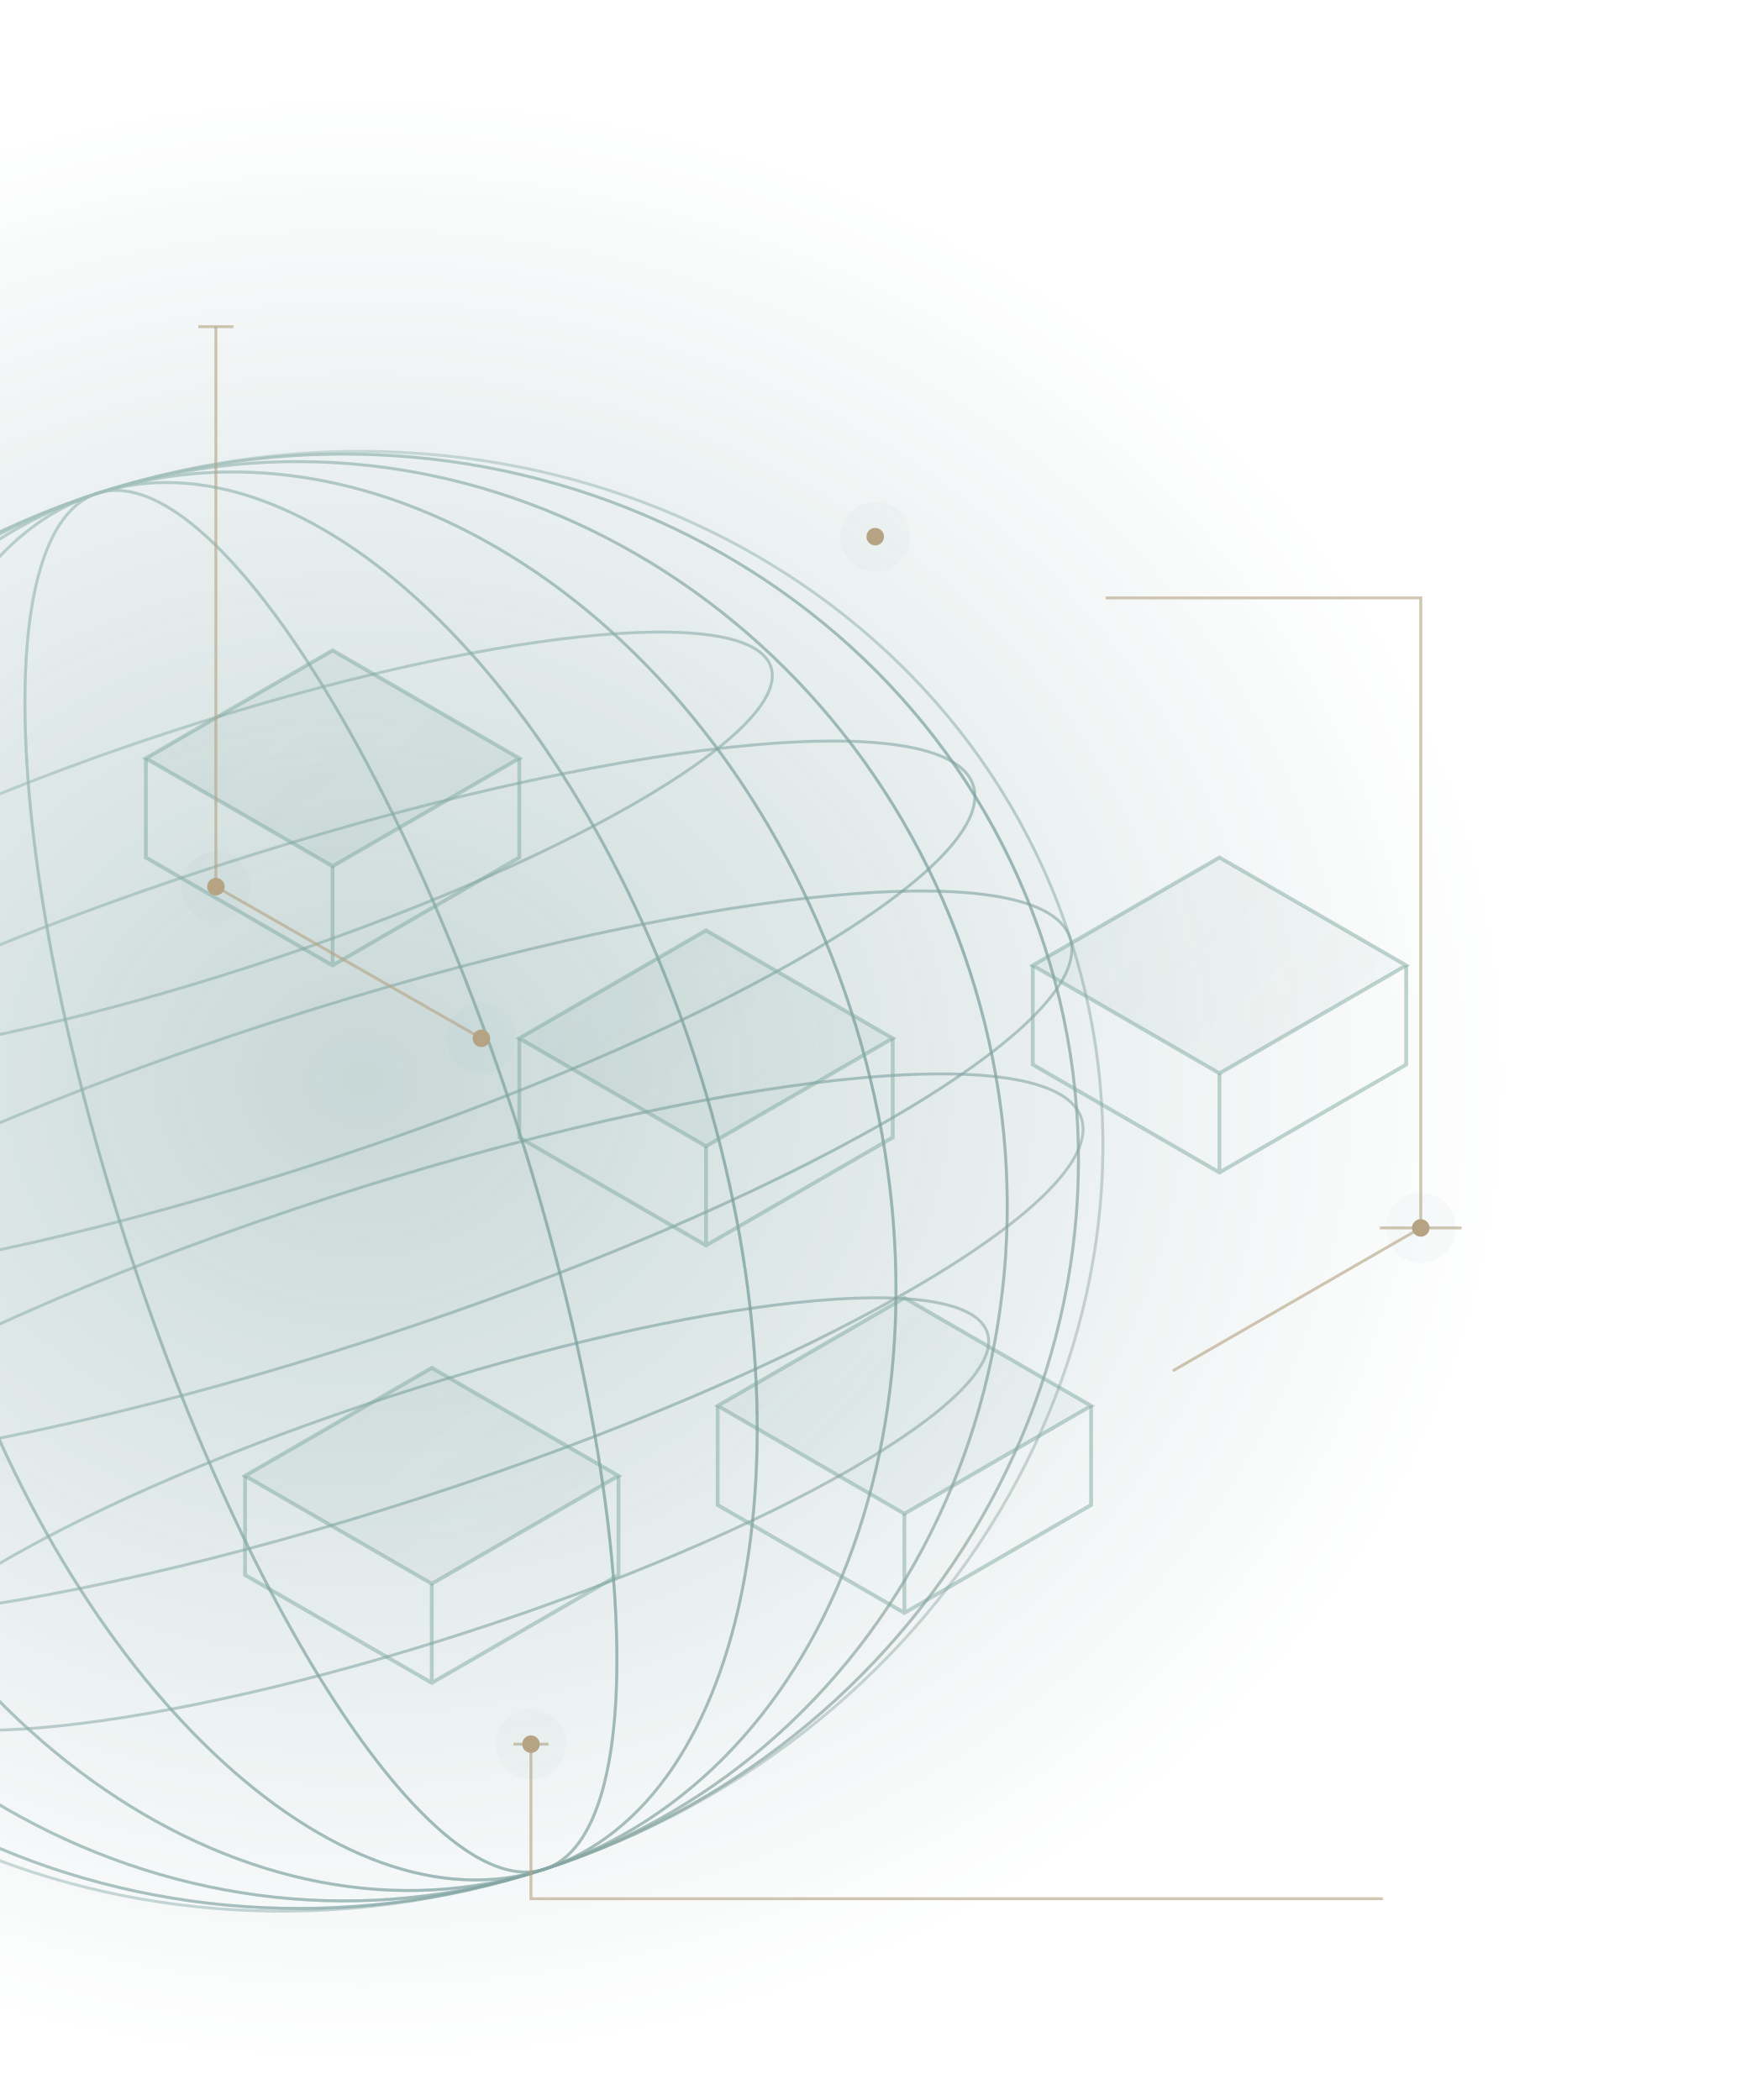
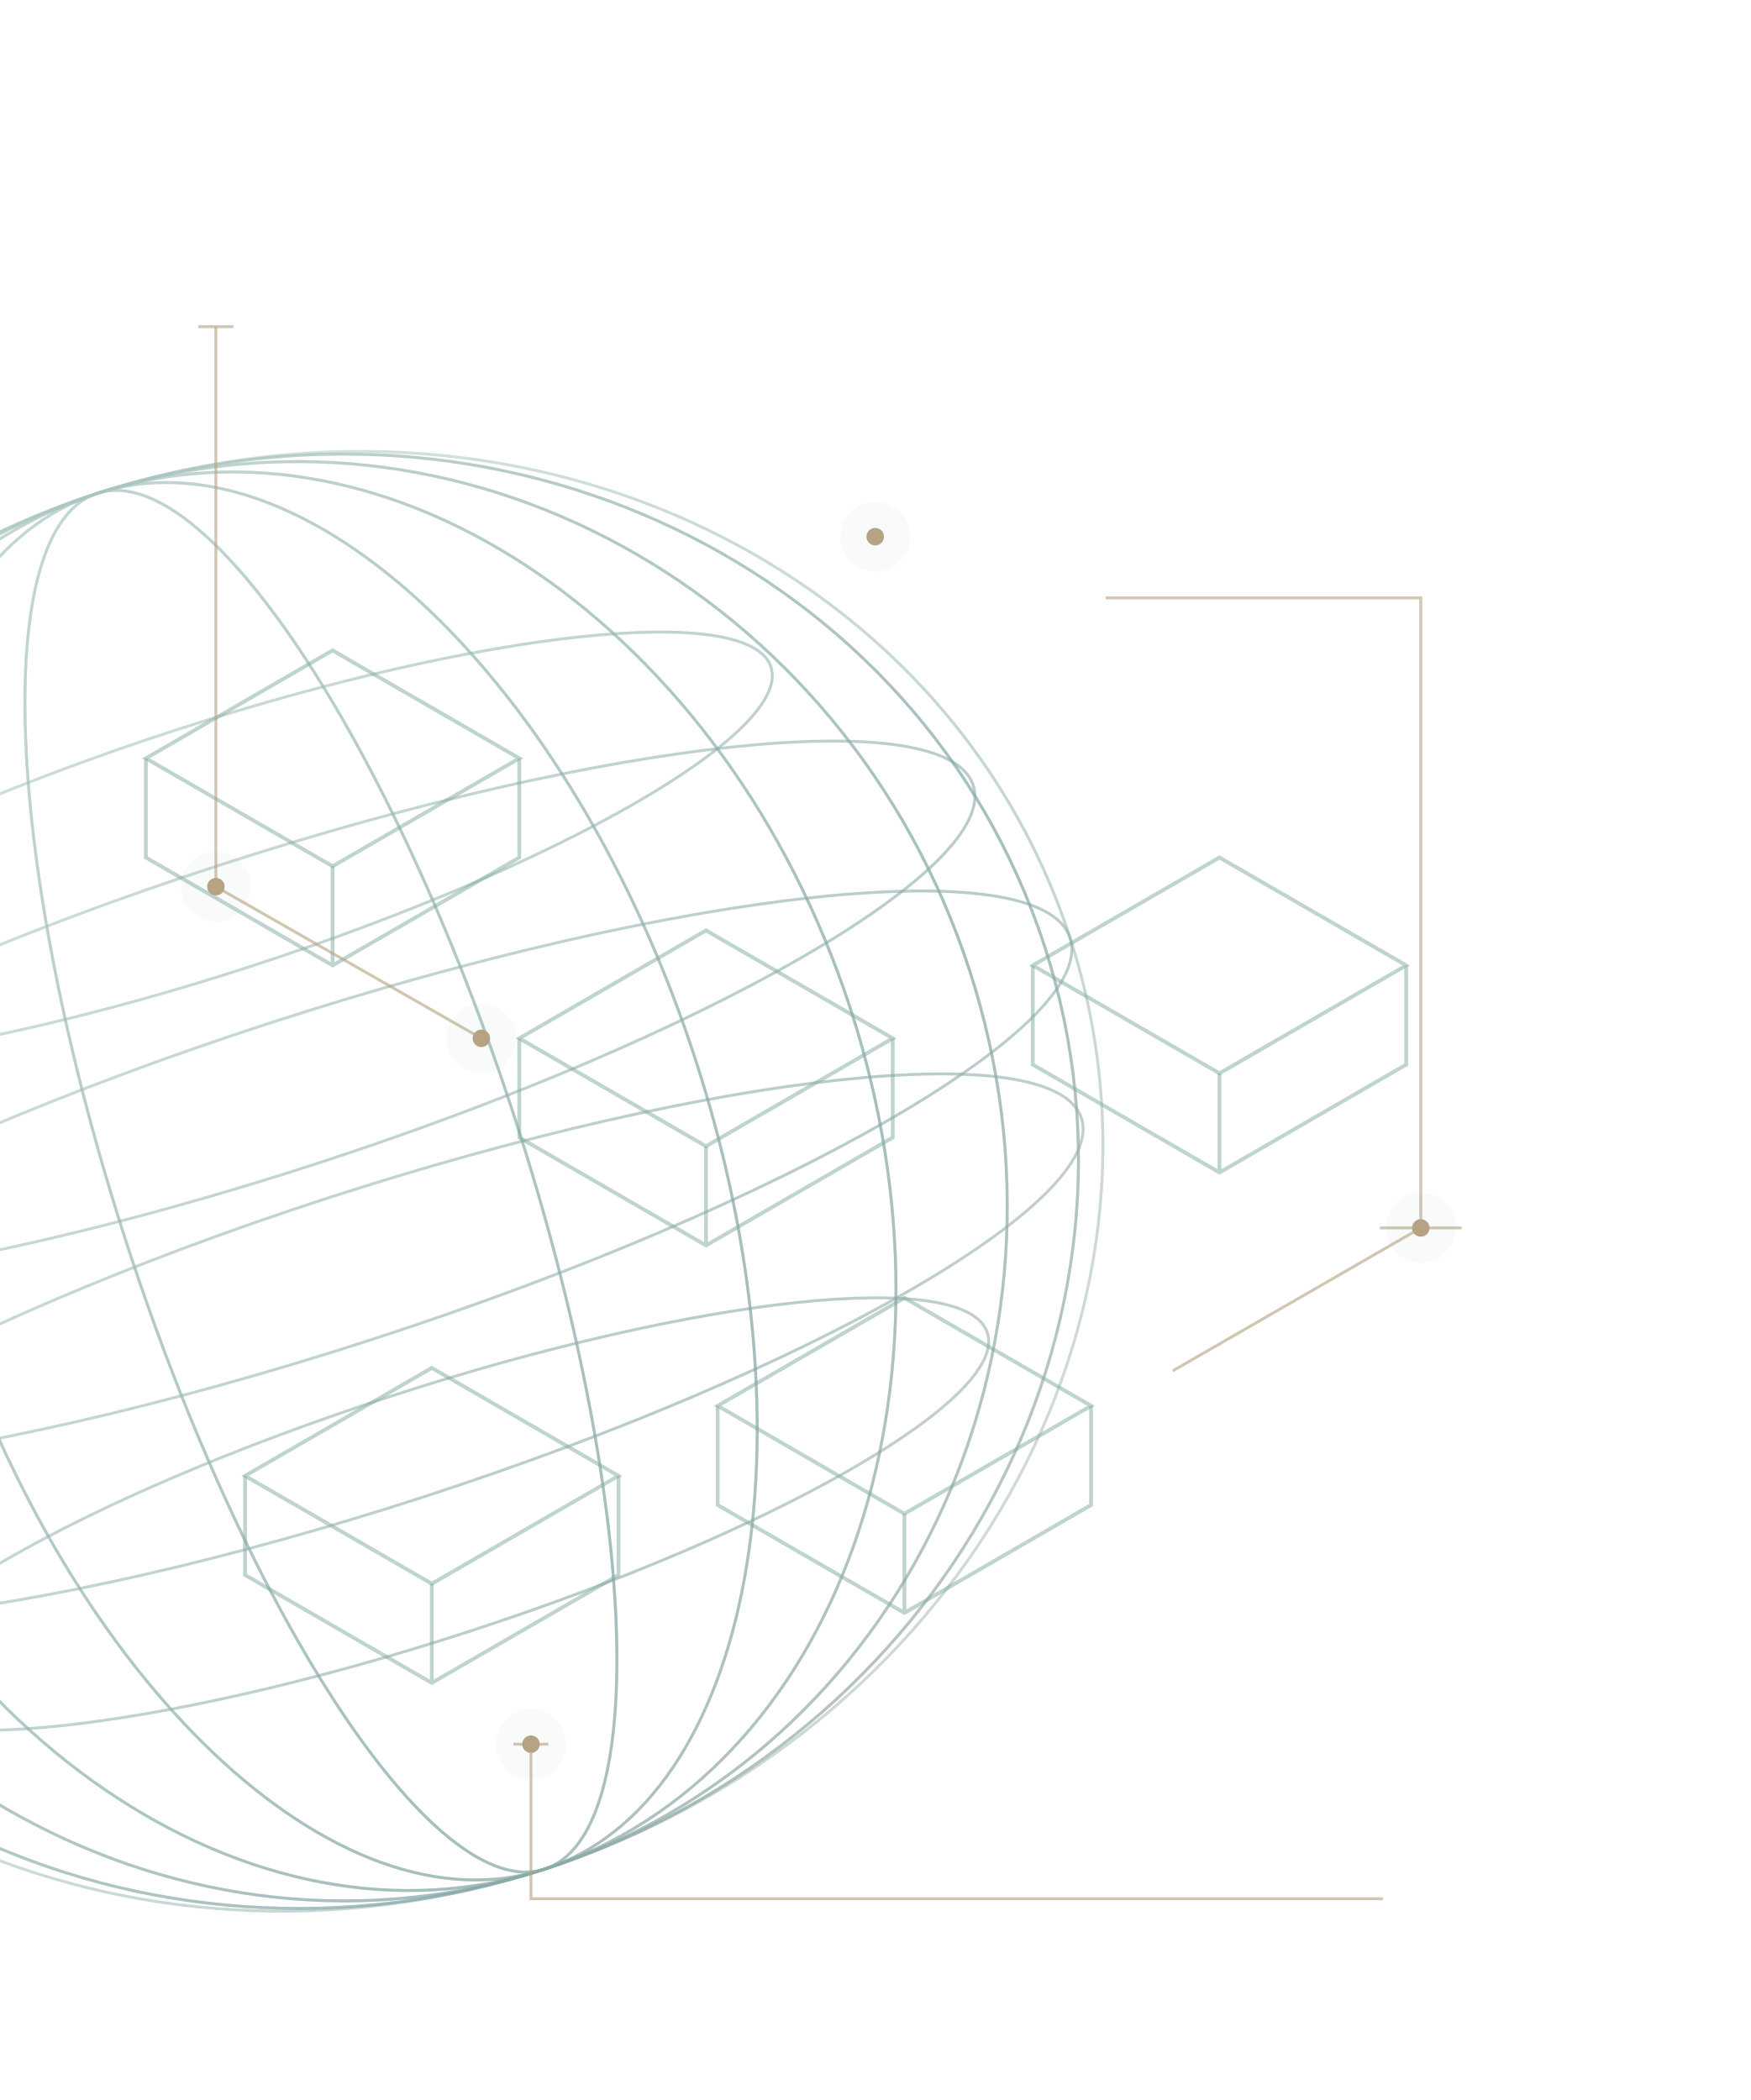
<svg xmlns="http://www.w3.org/2000/svg" width="600" height="720" viewBox="0 0 600 720" fill="none" role="img" aria-labelledby="title desc">
  <defs>
-     <radialGradient id="halo">
-       <stop stop-color="#326C6A" stop-opacity=".27" />
-       <stop offset="1" stop-color="#326C6A" stop-opacity="0" />
-     </radialGradient>
    <linearGradient id="metal" x1="40" y1="120" x2="550" y2="660" gradientUnits="userSpaceOnUse">
      <stop stop-color="#80AAA1" />
      <stop offset=".55" stop-color="#326C6A" />
      <stop offset="1" stop-color="#B5A383" />
    </linearGradient>
-     <linearGradient id="glass" x1="80" y1="150" x2="440" y2="570" gradientUnits="userSpaceOnUse">
-       <stop stop-color="#80AAA1" stop-opacity=".12" />
-       <stop offset="1" stop-color="#326C6A" stop-opacity=".02" />
-     </linearGradient>
  </defs>
-   <ellipse cx="125" cy="370" rx="390" ry="340" fill="url(#halo)" />
  <g stroke="url(#metal)" stroke-width="1" opacity=".6">
    <ellipse cx="110" cy="405" rx="69.9" ry="248" transform="rotate(-18 110 405)" opacity=".48" />
    <ellipse cx="110" cy="405" rx="135.0" ry="248" transform="rotate(-18 110 405)" opacity=".48" />
    <ellipse cx="110" cy="285.0" rx="201.2" ry="42.5" transform="rotate(-18 110 405)" opacity=".58" />
    <ellipse cx="110" cy="405" rx="190.9" ry="248" transform="rotate(-18 110 405)" opacity=".48" />
    <ellipse cx="110" cy="405" rx="233.8" ry="248" transform="rotate(-18 110 405)" opacity=".48" />
    <ellipse cx="110" cy="345.0" rx="254.6" ry="53.8" transform="rotate(-18 110 405)" opacity=".58" />
    <ellipse cx="110" cy="405" rx="260.8" ry="248" transform="rotate(-18 110 405)" opacity=".48" />
    <ellipse cx="110" cy="405" rx="270.0" ry="248" transform="rotate(-18 110 405)" opacity=".48" />
    <ellipse cx="110" cy="405.0" rx="270.0" ry="57.0" transform="rotate(-18 110 405)" opacity=".58" />
    <ellipse cx="110" cy="405" rx="260.8" ry="248" transform="rotate(-18 110 405)" opacity=".48" />
    <ellipse cx="110" cy="405" rx="233.8" ry="248" transform="rotate(-18 110 405)" opacity=".48" />
    <ellipse cx="110" cy="465.0" rx="254.6" ry="53.8" transform="rotate(-18 110 405)" opacity=".58" />
    <ellipse cx="110" cy="405" rx="190.9" ry="248" transform="rotate(-18 110 405)" opacity=".48" />
    <ellipse cx="110" cy="405" rx="135.0" ry="248" transform="rotate(-18 110 405)" opacity=".48" />
    <ellipse cx="110" cy="525.0" rx="201.2" ry="42.5" transform="rotate(-18 110 405)" opacity=".58" />
    <ellipse cx="110" cy="405" rx="69.9" ry="248" transform="rotate(-18 110 405)" opacity=".48" />
  </g>
  <g stroke="#80AAA1" stroke-width="1.3" stroke-opacity=".5">
-     <path d="M50 260L114 223L178 260L114 297Z" fill="url(#glass)" />
+     <path d="M50 260L114 223L178 260L114 297Z" fill="none" />
    <path d="M50 260v34l64 37 64-37v-34m-64 37v34" />
-     <path d="M178 356L242 319L306 356L242 393Z" fill="url(#glass)" />
+     <path d="M178 356L242 319L306 356L242 393Z" fill="none" />
    <path d="M178 356v34l64 37 64-37v-34m-64 37v34" />
-     <path d="M84 506L148 469L212 506L148 543Z" fill="url(#glass)" />
+     <path d="M84 506L148 469L212 506L148 543Z" fill="none" />
    <path d="M84 506v34l64 37 64-37v-34m-64 37v34" />
-     <path d="M246 482L310 445L374 482L310 519Z" fill="url(#glass)" />
+     <path d="M246 482L310 445L374 482L310 519Z" fill="none" />
    <path d="M246 482v34l64 37 64-37v-34m-64 37v34" />
-     <path d="M354 331L418 294L482 331L418 368Z" fill="url(#glass)" />
+     <path d="M354 331L418 294L482 331L418 368Z" fill="none" />
    <path d="M354 331v34l64 37 64-37v-34m-64 37v34" />
  </g>
  <g stroke="#B5A383" stroke-opacity=".62">
    <path d="M74 112v192l91 52m214-151h108v216l-85 49M182 598v53h292" />
    <path d="M68 112h12m393 309h28m-325 177h12" />
  </g>
  <circle cx="74" cy="304" r="12" fill="#80AAA1" fill-opacity=".05" />
  <circle cx="74" cy="304" r="3" fill="#B5A383" />
  <circle cx="165" cy="356" r="12" fill="#80AAA1" fill-opacity=".05" />
  <circle cx="165" cy="356" r="3" fill="#B5A383" />
  <circle cx="487" cy="421" r="12" fill="#80AAA1" fill-opacity=".05" />
  <circle cx="487" cy="421" r="3" fill="#B5A383" />
  <circle cx="182" cy="598" r="12" fill="#80AAA1" fill-opacity=".05" />
  <circle cx="182" cy="598" r="3" fill="#B5A383" />
  <circle cx="300" cy="184" r="12" fill="#80AAA1" fill-opacity=".05" />
  <circle cx="300" cy="184" r="3" fill="#B5A383" />
</svg>
